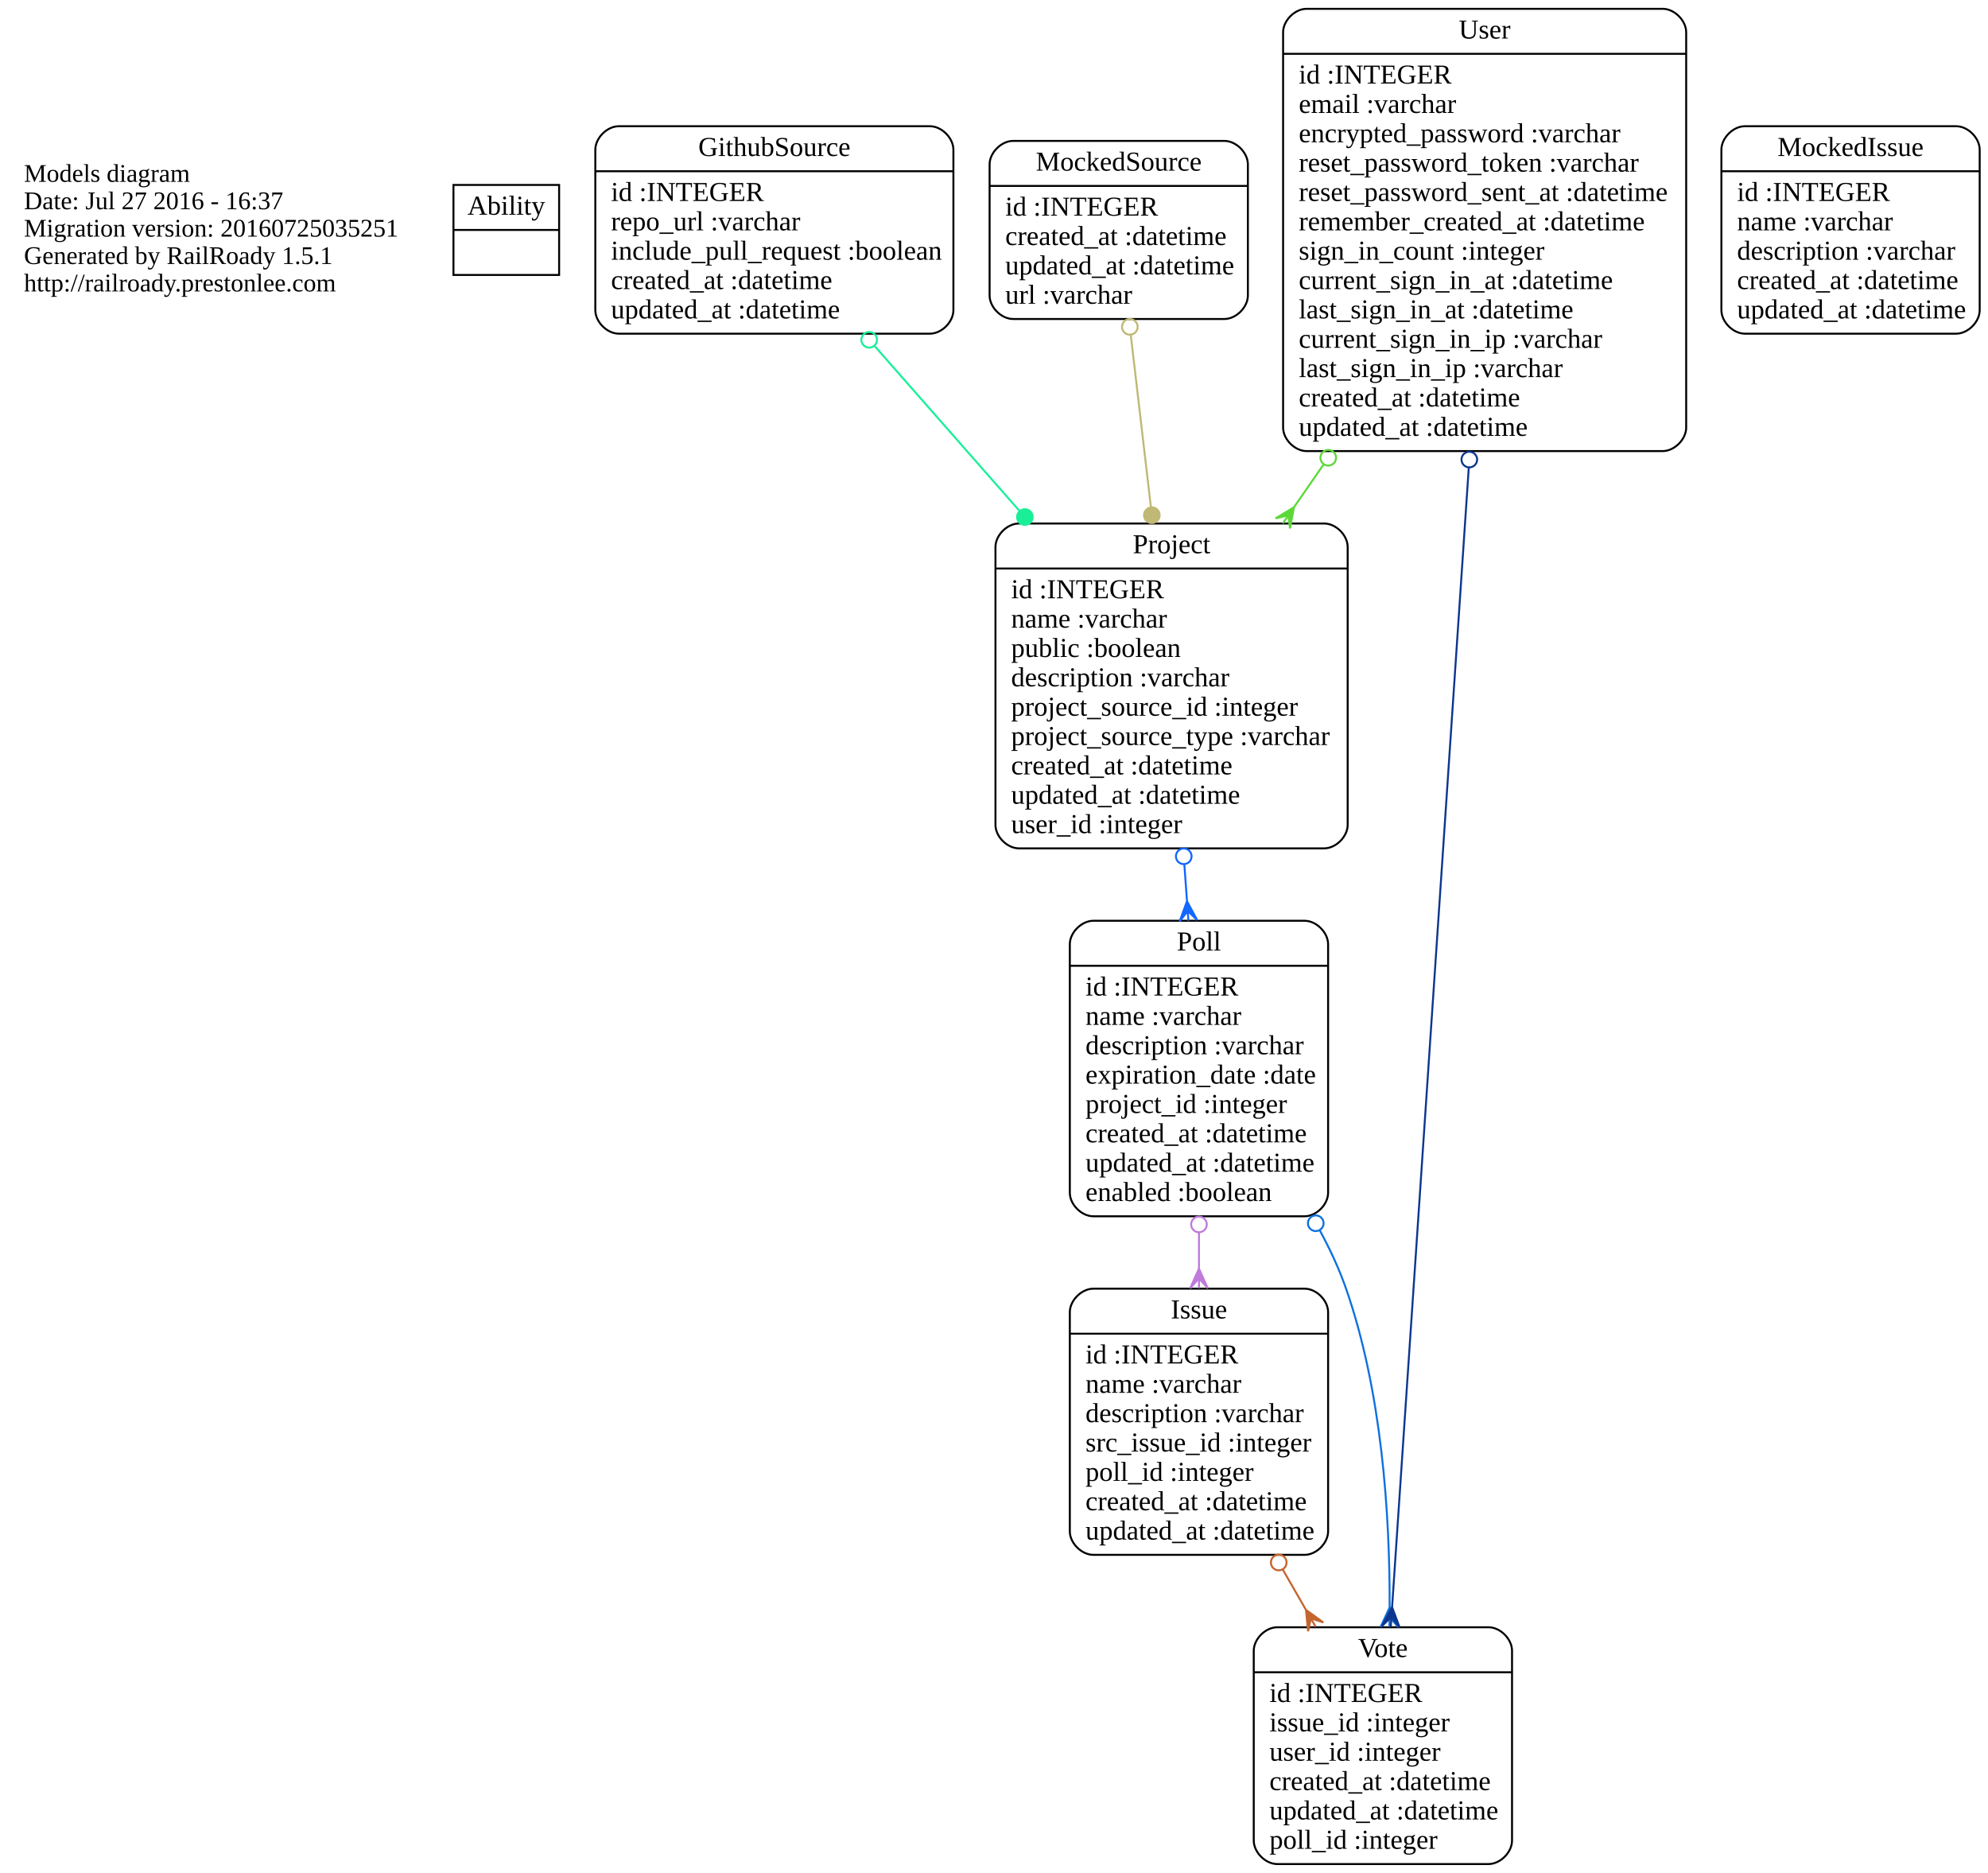
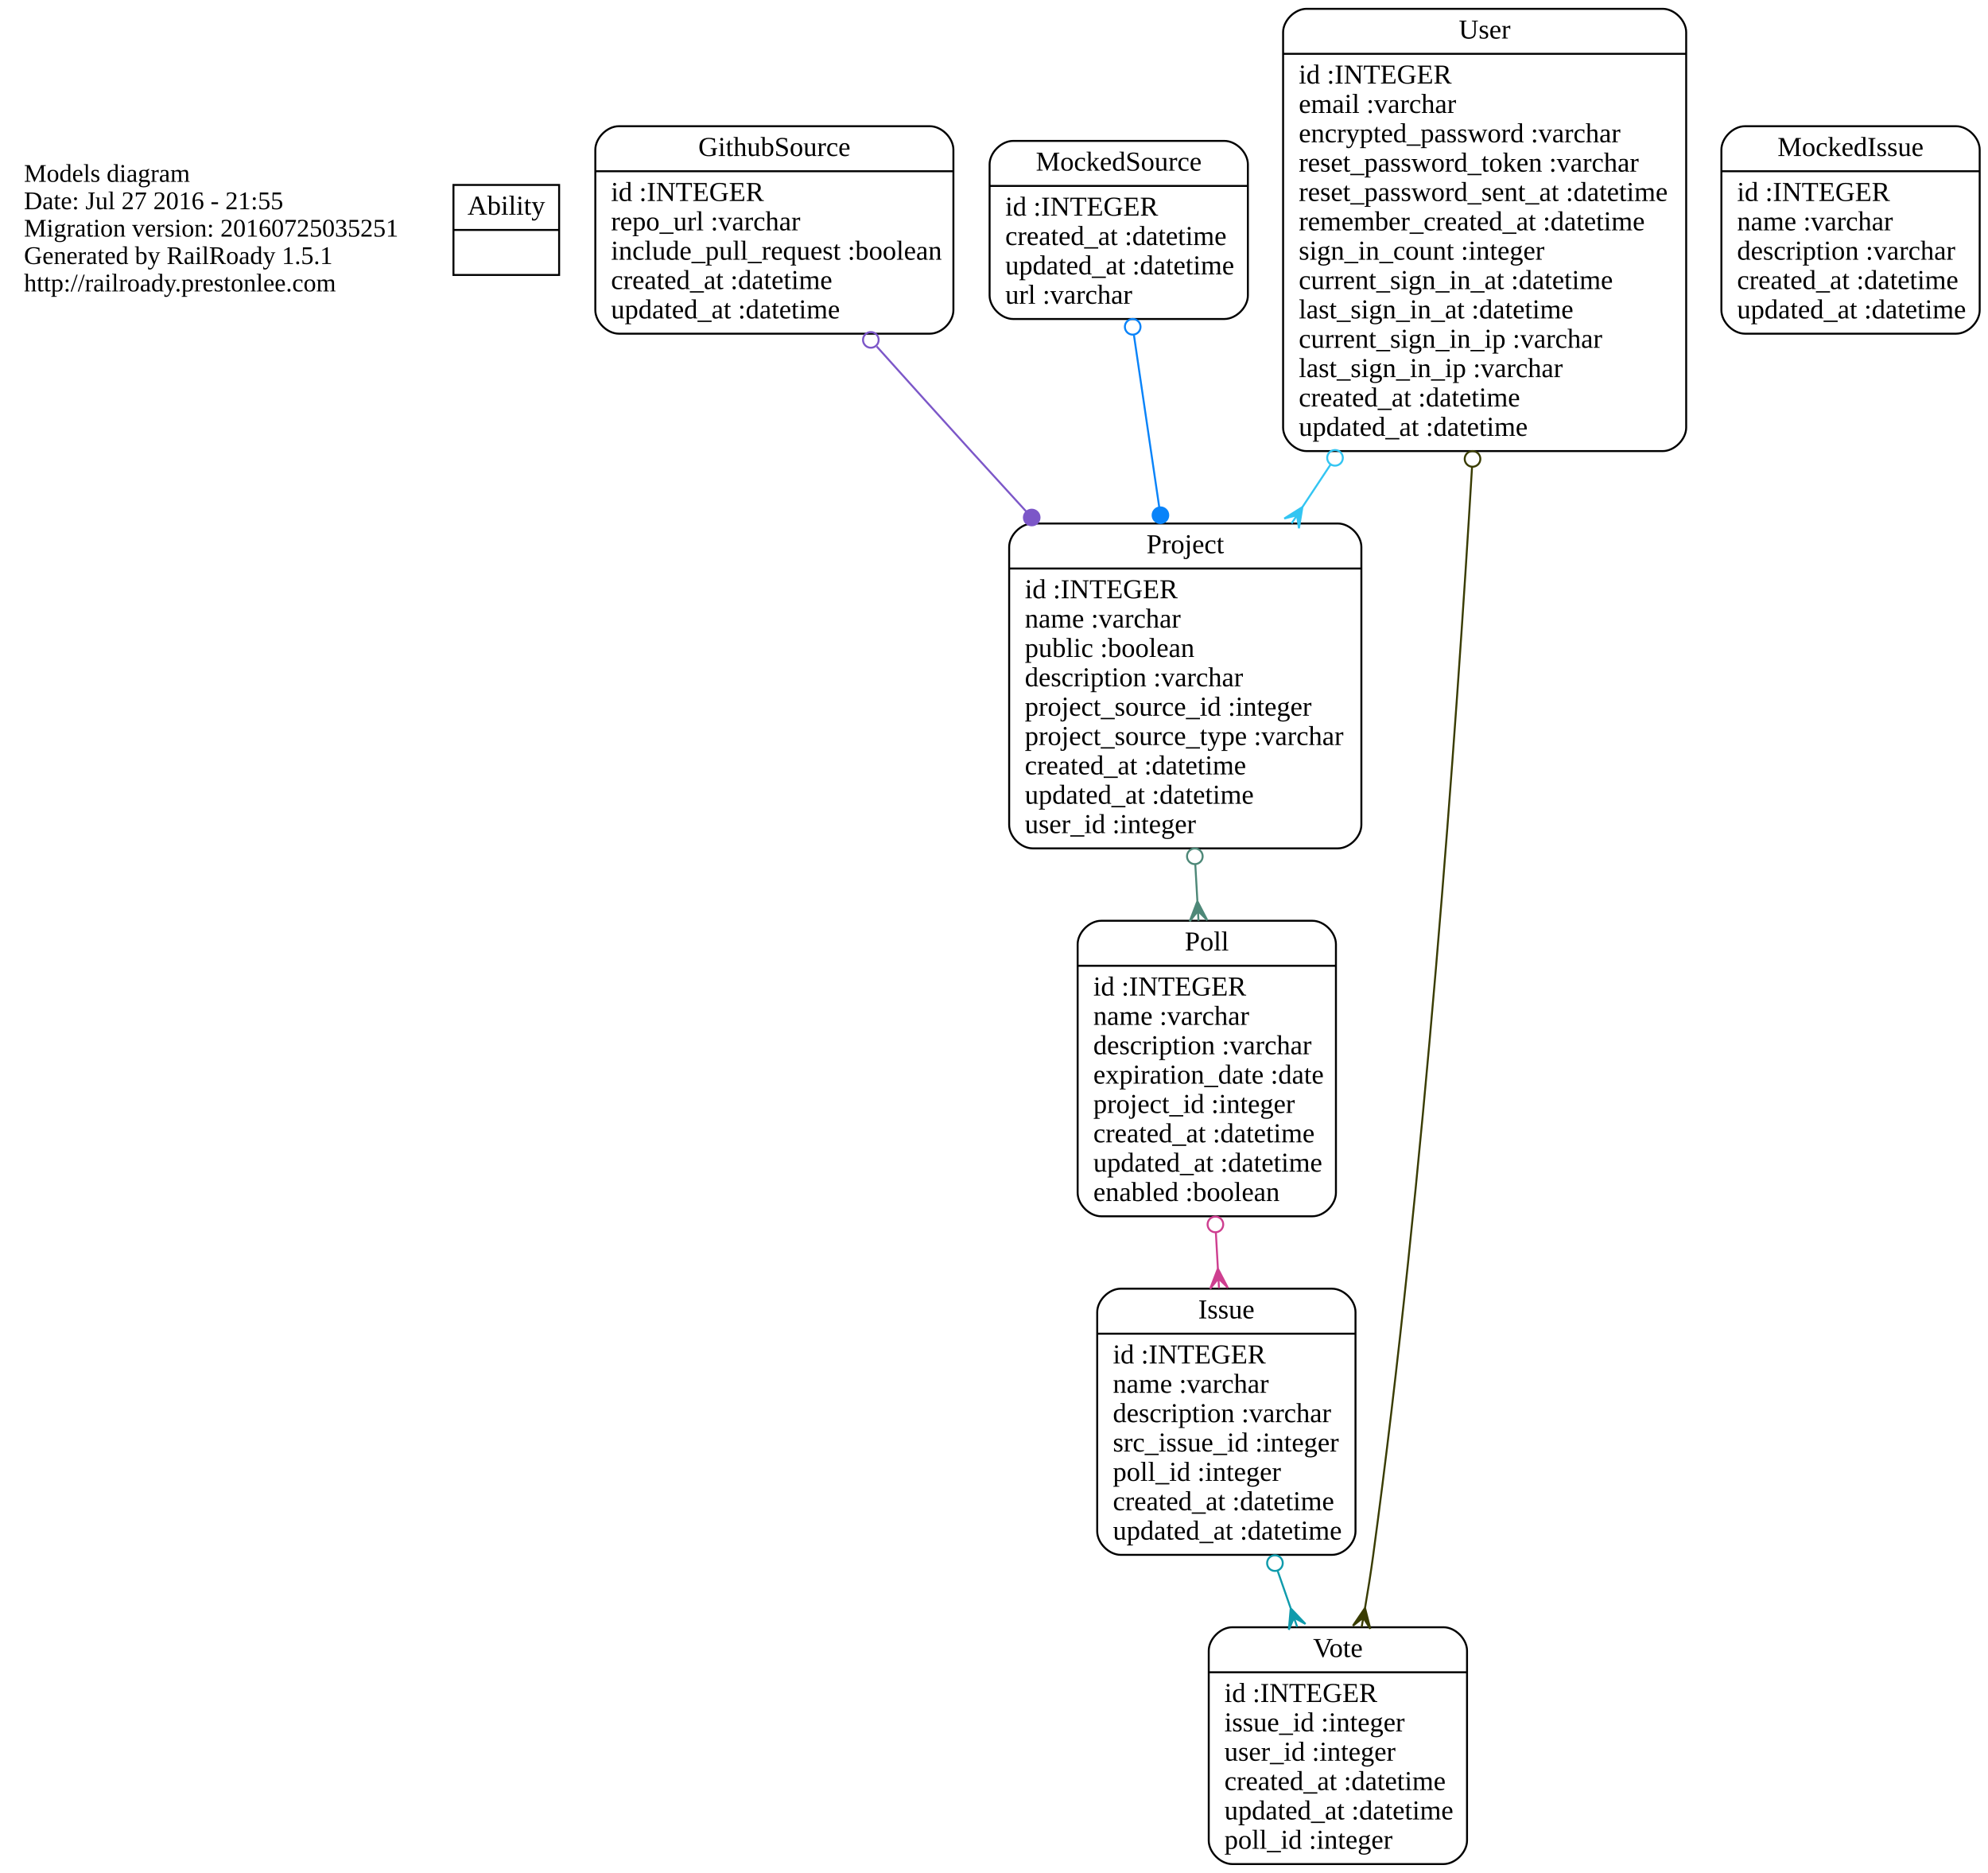
<svg xmlns="http://www.w3.org/2000/svg" width="1016pt" height="957pt" viewBox="0.00 0.00 1015.50 957.00">
  <g id="graph0" class="graph" transform="scale(1 1) rotate(0) translate(4 953)">
    <polygon fill="none" stroke="none" points="-4,4 -4,-953 1011.5,-953 1011.5,4 -4,4" />
    <g id="node1" class="node">
      <text text-anchor="start" x="8" y="-860.1" font-family="Times New Roman,serif" font-size="13.00">Models diagram</text>
-       <text text-anchor="start" x="8" y="-846.1" font-family="Times New Roman,serif" font-size="13.00">Date: Jul 27 2016 - 16:37</text>
+       <text text-anchor="start" x="8" y="-846.1" font-family="Times New Roman,serif" font-size="13.00">Date: Jul 27 2016 - 21:55</text>
      <text text-anchor="start" x="8" y="-832.1" font-family="Times New Roman,serif" font-size="13.00">Migration version: 20160725035251</text>
      <text text-anchor="start" x="8" y="-818.1" font-family="Times New Roman,serif" font-size="13.00">Generated by RailRoady 1.5.1</text>
      <text text-anchor="start" x="8" y="-804.1" font-family="Times New Roman,serif" font-size="13.00">http://railroady.prestonlee.com</text>
    </g>
    <g id="node2" class="node">
      <polygon fill="none" stroke="black" points="227.5,-812.5 227.5,-858.5 281.5,-858.5 281.5,-812.5 227.5,-812.5" />
      <text text-anchor="middle" x="254.5" y="-843.3" font-family="Times New Roman,serif" font-size="14.00">Ability</text>
      <polyline fill="none" stroke="black" points="227.5,-835.5 281.5,-835.5 " />
      <text text-anchor="middle" x="254.5" y="-820.3" font-family="Times New Roman,serif" font-size="14.00"> </text>
    </g>
    <g id="node3" class="node">
      <path fill="none" stroke="black" d="M312,-782.5C312,-782.5 471,-782.5 471,-782.5 477,-782.5 483,-788.5 483,-794.5 483,-794.5 483,-876.5 483,-876.5 483,-882.5 477,-888.5 471,-888.5 471,-888.5 312,-888.5 312,-888.5 306,-888.5 300,-882.5 300,-876.5 300,-876.5 300,-794.5 300,-794.5 300,-788.5 306,-782.5 312,-782.5" />
      <text text-anchor="middle" x="391.5" y="-873.3" font-family="Times New Roman,serif" font-size="14.00">GithubSource</text>
      <polyline fill="none" stroke="black" points="300,-865.5 483,-865.5 " />
      <text text-anchor="start" x="308" y="-850.3" font-family="Times New Roman,serif" font-size="14.00">id :INTEGER</text>
      <text text-anchor="start" x="308" y="-835.3" font-family="Times New Roman,serif" font-size="14.00">repo_url :varchar</text>
      <text text-anchor="start" x="308" y="-820.3" font-family="Times New Roman,serif" font-size="14.00">include_pull_request :boolean</text>
      <text text-anchor="start" x="308" y="-805.3" font-family="Times New Roman,serif" font-size="14.00">created_at :datetime</text>
      <text text-anchor="start" x="308" y="-790.3" font-family="Times New Roman,serif" font-size="14.00">updated_at :datetime</text>
    </g>
    <g id="node8" class="node">
-       <path fill="none" stroke="black" d="M516.5,-519.5C516.5,-519.5 672.5,-519.5 672.5,-519.5 678.5,-519.5 684.5,-525.5 684.5,-531.5 684.5,-531.5 684.5,-673.5 684.5,-673.5 684.5,-679.5 678.5,-685.5 672.5,-685.5 672.5,-685.5 516.5,-685.5 516.5,-685.5 510.5,-685.5 504.5,-679.5 504.5,-673.5 504.5,-673.5 504.5,-531.5 504.5,-531.5 504.5,-525.5 510.5,-519.5 516.5,-519.5" />
-       <text text-anchor="middle" x="594.5" y="-670.3" font-family="Times New Roman,serif" font-size="14.00">Project</text>
-       <polyline fill="none" stroke="black" points="504.5,-662.5 684.5,-662.5 " />
-       <text text-anchor="start" x="512.5" y="-647.3" font-family="Times New Roman,serif" font-size="14.00">id :INTEGER</text>
-       <text text-anchor="start" x="512.5" y="-632.3" font-family="Times New Roman,serif" font-size="14.00">name :varchar</text>
-       <text text-anchor="start" x="512.5" y="-617.3" font-family="Times New Roman,serif" font-size="14.00">public :boolean</text>
-       <text text-anchor="start" x="512.5" y="-602.3" font-family="Times New Roman,serif" font-size="14.00">description :varchar</text>
-       <text text-anchor="start" x="512.5" y="-587.3" font-family="Times New Roman,serif" font-size="14.00">project_source_id :integer</text>
-       <text text-anchor="start" x="512.5" y="-572.3" font-family="Times New Roman,serif" font-size="14.00">project_source_type :varchar</text>
-       <text text-anchor="start" x="512.5" y="-557.3" font-family="Times New Roman,serif" font-size="14.00">created_at :datetime</text>
-       <text text-anchor="start" x="512.5" y="-542.3" font-family="Times New Roman,serif" font-size="14.00">updated_at :datetime</text>
-       <text text-anchor="start" x="512.5" y="-527.3" font-family="Times New Roman,serif" font-size="14.00">user_id :integer</text>
+       <path fill="none" stroke="black" d="M523.5,-519.5C523.5,-519.5 679.5,-519.5 679.5,-519.5 685.5,-519.5 691.5,-525.5 691.5,-531.5 691.5,-531.5 691.5,-673.5 691.5,-673.5 691.5,-679.5 685.5,-685.5 679.5,-685.5 679.5,-685.5 523.5,-685.5 523.5,-685.5 517.5,-685.5 511.5,-679.5 511.5,-673.5 511.5,-673.5 511.5,-531.5 511.5,-531.5 511.5,-525.5 517.5,-519.5 523.5,-519.5" />
+       <text text-anchor="middle" x="601.5" y="-670.3" font-family="Times New Roman,serif" font-size="14.00">Project</text>
+       <polyline fill="none" stroke="black" points="511.5,-662.5 691.5,-662.5 " />
+       <text text-anchor="start" x="519.5" y="-647.3" font-family="Times New Roman,serif" font-size="14.00">id :INTEGER</text>
+       <text text-anchor="start" x="519.5" y="-632.3" font-family="Times New Roman,serif" font-size="14.00">name :varchar</text>
+       <text text-anchor="start" x="519.5" y="-617.3" font-family="Times New Roman,serif" font-size="14.00">public :boolean</text>
+       <text text-anchor="start" x="519.5" y="-602.3" font-family="Times New Roman,serif" font-size="14.00">description :varchar</text>
+       <text text-anchor="start" x="519.5" y="-587.3" font-family="Times New Roman,serif" font-size="14.00">project_source_id :integer</text>
+       <text text-anchor="start" x="519.5" y="-572.3" font-family="Times New Roman,serif" font-size="14.00">project_source_type :varchar</text>
+       <text text-anchor="start" x="519.5" y="-557.3" font-family="Times New Roman,serif" font-size="14.00">created_at :datetime</text>
+       <text text-anchor="start" x="519.5" y="-542.3" font-family="Times New Roman,serif" font-size="14.00">updated_at :datetime</text>
+       <text text-anchor="start" x="519.5" y="-527.3" font-family="Times New Roman,serif" font-size="14.00">user_id :integer</text>
    </g>
    <g id="edge1" class="edge">
-       <path fill="none" stroke="#1aef98" d="M442.683,-776.258C465.065,-750.788 491.818,-720.346 516.586,-692.16" />
-       <ellipse fill="none" stroke="#1aef98" cx="439.951" cy="-779.366" rx="4" ry="4" />
-       <ellipse fill="#1aef98" stroke="#1aef98" cx="519.529" cy="-688.812" rx="4" ry="4" />
+       <path fill="none" stroke="#7c57c8" d="M443.812,-775.963C459.431,-758.557 476.621,-739.473 492.5,-722 501.457,-712.143 510.857,-701.85 520.223,-691.625" />
+       <ellipse fill="none" stroke="#7c57c8" cx="440.805" cy="-779.315" rx="4" ry="4" />
+       <ellipse fill="#7c57c8" stroke="#7c57c8" cx="523.027" cy="-688.565" rx="4" ry="4" />
    </g>
    <g id="node4" class="node">
-       <path fill="none" stroke="black" d="M554.5,-158.5C554.5,-158.5 662.5,-158.5 662.5,-158.5 668.5,-158.5 674.5,-164.5 674.5,-170.5 674.5,-170.5 674.5,-282.5 674.5,-282.5 674.5,-288.5 668.5,-294.5 662.5,-294.5 662.5,-294.5 554.5,-294.5 554.5,-294.5 548.5,-294.5 542.5,-288.5 542.5,-282.5 542.5,-282.5 542.5,-170.5 542.5,-170.5 542.5,-164.5 548.5,-158.5 554.5,-158.5" />
-       <text text-anchor="middle" x="608.5" y="-279.3" font-family="Times New Roman,serif" font-size="14.00">Issue</text>
-       <polyline fill="none" stroke="black" points="542.5,-271.5 674.5,-271.5 " />
-       <text text-anchor="start" x="550.5" y="-256.3" font-family="Times New Roman,serif" font-size="14.00">id :INTEGER</text>
-       <text text-anchor="start" x="550.5" y="-241.3" font-family="Times New Roman,serif" font-size="14.00">name :varchar</text>
-       <text text-anchor="start" x="550.5" y="-226.3" font-family="Times New Roman,serif" font-size="14.00">description :varchar</text>
-       <text text-anchor="start" x="550.5" y="-211.3" font-family="Times New Roman,serif" font-size="14.00">src_issue_id :integer</text>
-       <text text-anchor="start" x="550.5" y="-196.3" font-family="Times New Roman,serif" font-size="14.00">poll_id :integer</text>
-       <text text-anchor="start" x="550.5" y="-181.3" font-family="Times New Roman,serif" font-size="14.00">created_at :datetime</text>
-       <text text-anchor="start" x="550.5" y="-166.3" font-family="Times New Roman,serif" font-size="14.00">updated_at :datetime</text>
+       <path fill="none" stroke="black" d="M568.5,-158.5C568.5,-158.5 676.5,-158.5 676.5,-158.5 682.5,-158.5 688.5,-164.5 688.5,-170.5 688.5,-170.5 688.5,-282.5 688.5,-282.5 688.5,-288.5 682.5,-294.5 676.5,-294.5 676.5,-294.5 568.5,-294.5 568.5,-294.5 562.5,-294.5 556.5,-288.5 556.5,-282.5 556.5,-282.5 556.5,-170.5 556.5,-170.5 556.5,-164.5 562.5,-158.5 568.5,-158.5" />
+       <text text-anchor="middle" x="622.5" y="-279.3" font-family="Times New Roman,serif" font-size="14.00">Issue</text>
+       <polyline fill="none" stroke="black" points="556.5,-271.5 688.5,-271.5 " />
+       <text text-anchor="start" x="564.5" y="-256.3" font-family="Times New Roman,serif" font-size="14.00">id :INTEGER</text>
+       <text text-anchor="start" x="564.5" y="-241.3" font-family="Times New Roman,serif" font-size="14.00">name :varchar</text>
+       <text text-anchor="start" x="564.5" y="-226.3" font-family="Times New Roman,serif" font-size="14.00">description :varchar</text>
+       <text text-anchor="start" x="564.5" y="-211.3" font-family="Times New Roman,serif" font-size="14.00">src_issue_id :integer</text>
+       <text text-anchor="start" x="564.5" y="-196.3" font-family="Times New Roman,serif" font-size="14.00">poll_id :integer</text>
+       <text text-anchor="start" x="564.5" y="-181.3" font-family="Times New Roman,serif" font-size="14.00">created_at :datetime</text>
+       <text text-anchor="start" x="564.5" y="-166.3" font-family="Times New Roman,serif" font-size="14.00">updated_at :datetime</text>
    </g>
    <g id="node10" class="node">
-       <path fill="none" stroke="black" d="M648.5,-0.5C648.5,-0.5 756.5,-0.5 756.5,-0.5 762.5,-0.5 768.5,-6.5 768.5,-12.5 768.5,-12.5 768.5,-109.5 768.5,-109.5 768.5,-115.5 762.5,-121.5 756.5,-121.5 756.5,-121.5 648.5,-121.5 648.5,-121.5 642.5,-121.5 636.5,-115.5 636.5,-109.5 636.5,-109.5 636.5,-12.5 636.5,-12.5 636.5,-6.5 642.5,-0.5 648.5,-0.5" />
-       <text text-anchor="middle" x="702.5" y="-106.3" font-family="Times New Roman,serif" font-size="14.00">Vote</text>
-       <polyline fill="none" stroke="black" points="636.5,-98.5 768.5,-98.5 " />
-       <text text-anchor="start" x="644.5" y="-83.3" font-family="Times New Roman,serif" font-size="14.00">id :INTEGER</text>
-       <text text-anchor="start" x="644.5" y="-68.3" font-family="Times New Roman,serif" font-size="14.00">issue_id :integer</text>
-       <text text-anchor="start" x="644.5" y="-53.3" font-family="Times New Roman,serif" font-size="14.00">user_id :integer</text>
-       <text text-anchor="start" x="644.5" y="-38.3" font-family="Times New Roman,serif" font-size="14.00">created_at :datetime</text>
-       <text text-anchor="start" x="644.5" y="-23.3" font-family="Times New Roman,serif" font-size="14.00">updated_at :datetime</text>
-       <text text-anchor="start" x="644.5" y="-8.3" font-family="Times New Roman,serif" font-size="14.00">poll_id :integer</text>
+       <path fill="none" stroke="black" d="M625.5,-0.5C625.5,-0.5 733.5,-0.5 733.5,-0.5 739.5,-0.5 745.5,-6.5 745.5,-12.5 745.5,-12.5 745.5,-109.5 745.5,-109.5 745.5,-115.5 739.5,-121.5 733.5,-121.5 733.5,-121.5 625.5,-121.5 625.5,-121.5 619.5,-121.5 613.5,-115.5 613.5,-109.5 613.5,-109.5 613.5,-12.5 613.5,-12.5 613.5,-6.5 619.5,-0.5 625.5,-0.5" />
+       <text text-anchor="middle" x="679.5" y="-106.3" font-family="Times New Roman,serif" font-size="14.00">Vote</text>
+       <polyline fill="none" stroke="black" points="613.5,-98.5 745.5,-98.5 " />
+       <text text-anchor="start" x="621.5" y="-83.3" font-family="Times New Roman,serif" font-size="14.00">id :INTEGER</text>
+       <text text-anchor="start" x="621.5" y="-68.3" font-family="Times New Roman,serif" font-size="14.00">issue_id :integer</text>
+       <text text-anchor="start" x="621.5" y="-53.3" font-family="Times New Roman,serif" font-size="14.00">user_id :integer</text>
+       <text text-anchor="start" x="621.5" y="-38.3" font-family="Times New Roman,serif" font-size="14.00">created_at :datetime</text>
+       <text text-anchor="start" x="621.5" y="-23.3" font-family="Times New Roman,serif" font-size="14.00">updated_at :datetime</text>
+       <text text-anchor="start" x="621.5" y="-8.3" font-family="Times New Roman,serif" font-size="14.00">poll_id :integer</text>
    </g>
    <g id="edge2" class="edge">
-       <path fill="none" stroke="#c5652f" d="M651.359,-150.952C655.232,-144.216 659.143,-137.414 662.985,-130.731" />
-       <ellipse fill="none" stroke="#c5652f" cx="649.27" cy="-154.587" rx="4" ry="4" />
-       <polygon fill="#c5652f" stroke="#c5652f" points="663.188,-130.378 672.073,-123.952 665.68,-126.043 668.172,-121.709 668.172,-121.709 668.172,-121.709 665.68,-126.043 664.271,-119.466 663.188,-130.378 663.188,-130.378" />
+       <path fill="none" stroke="#0f9bac" d="M648.688,-150.381C650.888,-144.073 653.105,-137.711 655.289,-131.448" />
+       <ellipse fill="none" stroke="#0f9bac" cx="647.33" cy="-154.277" rx="4" ry="4" />
+       <polygon fill="#0f9bac" stroke="#0f9bac" points="655.392,-131.151 662.933,-123.19 657.038,-126.43 658.684,-121.709 658.684,-121.709 658.684,-121.709 657.038,-126.43 654.435,-120.227 655.392,-131.151 655.392,-131.151" />
    </g>
    <g id="node5" class="node">
      <path fill="none" stroke="black" d="M887.5,-782.5C887.5,-782.5 995.5,-782.5 995.5,-782.5 1001.5,-782.5 1007.5,-788.5 1007.5,-794.5 1007.5,-794.5 1007.5,-876.5 1007.5,-876.5 1007.5,-882.5 1001.5,-888.5 995.5,-888.5 995.5,-888.5 887.5,-888.5 887.5,-888.5 881.5,-888.5 875.5,-882.5 875.5,-876.5 875.5,-876.5 875.5,-794.5 875.5,-794.5 875.5,-788.5 881.5,-782.5 887.5,-782.5" />
      <text text-anchor="middle" x="941.5" y="-873.3" font-family="Times New Roman,serif" font-size="14.00">MockedIssue</text>
      <polyline fill="none" stroke="black" points="875.5,-865.5 1007.5,-865.5 " />
      <text text-anchor="start" x="883.5" y="-850.3" font-family="Times New Roman,serif" font-size="14.00">id :INTEGER</text>
      <text text-anchor="start" x="883.5" y="-835.3" font-family="Times New Roman,serif" font-size="14.00">name :varchar</text>
      <text text-anchor="start" x="883.5" y="-820.3" font-family="Times New Roman,serif" font-size="14.00">description :varchar</text>
      <text text-anchor="start" x="883.5" y="-805.3" font-family="Times New Roman,serif" font-size="14.00">created_at :datetime</text>
      <text text-anchor="start" x="883.5" y="-790.3" font-family="Times New Roman,serif" font-size="14.00">updated_at :datetime</text>
    </g>
    <g id="node6" class="node">
      <path fill="none" stroke="black" d="M513.5,-790C513.5,-790 621.5,-790 621.5,-790 627.5,-790 633.5,-796 633.5,-802 633.5,-802 633.5,-869 633.5,-869 633.5,-875 627.5,-881 621.5,-881 621.5,-881 513.5,-881 513.5,-881 507.5,-881 501.5,-875 501.5,-869 501.5,-869 501.5,-802 501.5,-802 501.5,-796 507.5,-790 513.5,-790" />
      <text text-anchor="middle" x="567.5" y="-865.8" font-family="Times New Roman,serif" font-size="14.00">MockedSource</text>
      <polyline fill="none" stroke="black" points="501.5,-858 633.5,-858 " />
      <text text-anchor="start" x="509.5" y="-842.8" font-family="Times New Roman,serif" font-size="14.00">id :INTEGER</text>
      <text text-anchor="start" x="509.5" y="-827.8" font-family="Times New Roman,serif" font-size="14.00">created_at :datetime</text>
      <text text-anchor="start" x="509.5" y="-812.8" font-family="Times New Roman,serif" font-size="14.00">updated_at :datetime</text>
      <text text-anchor="start" x="509.5" y="-797.8" font-family="Times New Roman,serif" font-size="14.00">url :varchar</text>
    </g>
    <g id="edge3" class="edge">
-       <path fill="none" stroke="#c0b875" d="M573.662,-781.776C576.696,-755.826 580.439,-723.802 583.912,-694.088" />
-       <ellipse fill="none" stroke="#c0b875" cx="573.17" cy="-785.988" rx="4" ry="4" />
-       <ellipse fill="#c0b875" stroke="#c0b875" cx="584.419" cy="-689.748" rx="4" ry="4" />
+       <path fill="none" stroke="#0983f9" d="M575.26,-781.776C579.096,-755.715 583.833,-723.528 588.223,-693.707" />
+       <ellipse fill="none" stroke="#0983f9" cx="574.638" cy="-786.004" rx="4" ry="4" />
+       <ellipse fill="#0983f9" stroke="#0983f9" cx="588.808" cy="-689.733" rx="4" ry="4" />
    </g>
    <g id="node7" class="node">
-       <path fill="none" stroke="black" d="M554.5,-331.5C554.5,-331.5 662.5,-331.5 662.5,-331.5 668.5,-331.5 674.5,-337.5 674.5,-343.5 674.5,-343.5 674.5,-470.5 674.5,-470.5 674.5,-476.5 668.5,-482.5 662.5,-482.5 662.5,-482.5 554.5,-482.5 554.5,-482.5 548.5,-482.5 542.5,-476.5 542.5,-470.5 542.5,-470.5 542.5,-343.5 542.5,-343.5 542.5,-337.5 548.5,-331.5 554.5,-331.5" />
-       <text text-anchor="middle" x="608.5" y="-467.3" font-family="Times New Roman,serif" font-size="14.00">Poll</text>
-       <polyline fill="none" stroke="black" points="542.5,-459.5 674.5,-459.5 " />
-       <text text-anchor="start" x="550.5" y="-444.3" font-family="Times New Roman,serif" font-size="14.00">id :INTEGER</text>
-       <text text-anchor="start" x="550.5" y="-429.3" font-family="Times New Roman,serif" font-size="14.00">name :varchar</text>
-       <text text-anchor="start" x="550.5" y="-414.3" font-family="Times New Roman,serif" font-size="14.00">description :varchar</text>
-       <text text-anchor="start" x="550.5" y="-399.3" font-family="Times New Roman,serif" font-size="14.00">expiration_date :date</text>
-       <text text-anchor="start" x="550.5" y="-384.3" font-family="Times New Roman,serif" font-size="14.00">project_id :integer</text>
-       <text text-anchor="start" x="550.5" y="-369.3" font-family="Times New Roman,serif" font-size="14.00">created_at :datetime</text>
-       <text text-anchor="start" x="550.5" y="-354.3" font-family="Times New Roman,serif" font-size="14.00">updated_at :datetime</text>
-       <text text-anchor="start" x="550.5" y="-339.3" font-family="Times New Roman,serif" font-size="14.00">enabled :boolean</text>
+       <path fill="none" stroke="black" d="M558.5,-331.5C558.5,-331.5 666.5,-331.5 666.5,-331.5 672.5,-331.5 678.5,-337.5 678.5,-343.5 678.5,-343.5 678.5,-470.5 678.5,-470.5 678.5,-476.5 672.5,-482.5 666.5,-482.5 666.5,-482.5 558.5,-482.5 558.5,-482.5 552.5,-482.5 546.5,-476.5 546.5,-470.5 546.5,-470.5 546.5,-343.5 546.5,-343.5 546.5,-337.5 552.5,-331.5 558.5,-331.5" />
+       <text text-anchor="middle" x="612.5" y="-467.3" font-family="Times New Roman,serif" font-size="14.00">Poll</text>
+       <polyline fill="none" stroke="black" points="546.5,-459.5 678.5,-459.5 " />
+       <text text-anchor="start" x="554.5" y="-444.3" font-family="Times New Roman,serif" font-size="14.00">id :INTEGER</text>
+       <text text-anchor="start" x="554.5" y="-429.3" font-family="Times New Roman,serif" font-size="14.00">name :varchar</text>
+       <text text-anchor="start" x="554.5" y="-414.3" font-family="Times New Roman,serif" font-size="14.00">description :varchar</text>
+       <text text-anchor="start" x="554.5" y="-399.3" font-family="Times New Roman,serif" font-size="14.00">expiration_date :date</text>
+       <text text-anchor="start" x="554.5" y="-384.3" font-family="Times New Roman,serif" font-size="14.00">project_id :integer</text>
+       <text text-anchor="start" x="554.5" y="-369.3" font-family="Times New Roman,serif" font-size="14.00">created_at :datetime</text>
+       <text text-anchor="start" x="554.5" y="-354.3" font-family="Times New Roman,serif" font-size="14.00">updated_at :datetime</text>
+       <text text-anchor="start" x="554.5" y="-339.3" font-family="Times New Roman,serif" font-size="14.00">enabled :boolean</text>
    </g>
    <g id="edge4" class="edge">
-       <path fill="none" stroke="#bf7bdc" d="M608.5,-323.329C608.5,-317.198 608.5,-311.025 608.5,-304.927" />
-       <ellipse fill="none" stroke="#bf7bdc" cx="608.5" cy="-327.334" rx="4" ry="4" />
-       <polygon fill="#bf7bdc" stroke="#bf7bdc" points="608.5,-304.757 613,-294.757 608.5,-299.757 608.5,-294.757 608.5,-294.757 608.5,-294.757 608.5,-299.757 604,-294.757 608.5,-304.757 608.5,-304.757" />
+       <path fill="none" stroke="#ce3f90" d="M617.131,-323.329C617.475,-317.198 617.821,-311.025 618.162,-304.927" />
+       <ellipse fill="none" stroke="#ce3f90" cx="616.907" cy="-327.34" rx="4" ry="4" />
+       <polygon fill="#ce3f90" stroke="#ce3f90" points="618.173,-304.741 623.225,-295.008 618.452,-299.749 618.732,-294.757 618.732,-294.757 618.732,-294.757 618.452,-299.749 614.239,-294.505 618.173,-304.741 618.173,-304.741" />
    </g>
    <g id="edge5" class="edge">
-       <path fill="none" stroke="#0f71de" d="M670.286,-324.223C675.46,-314.717 680.03,-304.88 683.5,-295 701.983,-242.38 706.098,-179.115 705.944,-131.795" />
-       <ellipse fill="none" stroke="#0f71de" cx="668.186" cy="-327.939" rx="4" ry="4" />
-       <polygon fill="#0f71de" stroke="#0f71de" points="705.943,-131.646 710.345,-121.603 705.894,-126.647 705.845,-121.647 705.845,-121.647 705.845,-121.647 705.894,-126.647 701.345,-121.691 705.943,-131.646 705.943,-131.646" />
-     </g>
-     <g id="edge6" class="edge">
-       <path fill="none" stroke="#1267fe" d="M601.022,-511.357C601.47,-505.171 601.92,-498.949 602.365,-492.793" />
-       <ellipse fill="none" stroke="#1267fe" cx="600.726" cy="-515.449" rx="4" ry="4" />
-       <polygon fill="#1267fe" stroke="#1267fe" points="602.387,-492.486 607.597,-482.836 602.748,-487.499 603.109,-482.512 603.109,-482.512 603.109,-482.512 602.748,-487.499 598.621,-482.187 602.387,-492.486 602.387,-492.486" />
+       <path fill="none" stroke="#4e8878" d="M606.624,-511.357C606.976,-505.171 607.33,-498.949 607.68,-492.793" />
+       <ellipse fill="none" stroke="#4e8878" cx="606.392" cy="-515.445" rx="4" ry="4" />
+       <polygon fill="#4e8878" stroke="#4e8878" points="607.697,-492.495 612.757,-482.767 607.98,-487.504 608.264,-482.512 608.264,-482.512 608.264,-482.512 607.98,-487.504 603.771,-482.256 607.697,-492.495 607.697,-492.495" />
    </g>
    <g id="node9" class="node">
      <path fill="none" stroke="black" d="M663.5,-722.5C663.5,-722.5 845.5,-722.5 845.5,-722.5 851.5,-722.5 857.5,-728.5 857.5,-734.5 857.5,-734.5 857.5,-936.5 857.5,-936.5 857.5,-942.5 851.5,-948.5 845.5,-948.5 845.5,-948.5 663.5,-948.5 663.5,-948.5 657.5,-948.5 651.5,-942.5 651.5,-936.5 651.5,-936.5 651.5,-734.5 651.5,-734.5 651.5,-728.5 657.5,-722.5 663.5,-722.5" />
      <text text-anchor="middle" x="754.5" y="-933.3" font-family="Times New Roman,serif" font-size="14.00">User</text>
      <polyline fill="none" stroke="black" points="651.5,-925.5 857.5,-925.5 " />
      <text text-anchor="start" x="659.5" y="-910.3" font-family="Times New Roman,serif" font-size="14.00">id :INTEGER</text>
      <text text-anchor="start" x="659.5" y="-895.3" font-family="Times New Roman,serif" font-size="14.00">email :varchar</text>
      <text text-anchor="start" x="659.5" y="-880.3" font-family="Times New Roman,serif" font-size="14.00">encrypted_password :varchar</text>
      <text text-anchor="start" x="659.5" y="-865.3" font-family="Times New Roman,serif" font-size="14.00">reset_password_token :varchar</text>
      <text text-anchor="start" x="659.5" y="-850.3" font-family="Times New Roman,serif" font-size="14.00">reset_password_sent_at :datetime</text>
      <text text-anchor="start" x="659.5" y="-835.3" font-family="Times New Roman,serif" font-size="14.00">remember_created_at :datetime</text>
      <text text-anchor="start" x="659.5" y="-820.3" font-family="Times New Roman,serif" font-size="14.00">sign_in_count :integer</text>
      <text text-anchor="start" x="659.5" y="-805.3" font-family="Times New Roman,serif" font-size="14.00">current_sign_in_at :datetime</text>
      <text text-anchor="start" x="659.5" y="-790.3" font-family="Times New Roman,serif" font-size="14.00">last_sign_in_at :datetime</text>
      <text text-anchor="start" x="659.5" y="-775.3" font-family="Times New Roman,serif" font-size="14.00">current_sign_in_ip :varchar</text>
      <text text-anchor="start" x="659.5" y="-760.3" font-family="Times New Roman,serif" font-size="14.00">last_sign_in_ip :varchar</text>
      <text text-anchor="start" x="659.5" y="-745.3" font-family="Times New Roman,serif" font-size="14.00">created_at :datetime</text>
      <text text-anchor="start" x="659.5" y="-730.3" font-family="Times New Roman,serif" font-size="14.00">updated_at :datetime</text>
    </g>
+     <g id="edge6" class="edge">
+       <path fill="none" stroke="#33c5f2" d="M675.807,-715.689C670.959,-708.369 666.122,-701.067 661.376,-693.901" />
+       <ellipse fill="none" stroke="#33c5f2" cx="678.032" cy="-719.049" rx="4" ry="4" />
+       <polygon fill="#33c5f2" stroke="#33c5f2" points="661.371,-693.894 659.601,-683.072 658.61,-689.725 655.849,-685.557 655.849,-685.557 655.849,-685.557 658.61,-689.725 652.098,-688.042 661.371,-693.894 661.371,-693.894" />
+     </g>
    <g id="edge7" class="edge">
-       <path fill="none" stroke="#5dd839" d="M672.207,-715.689C667.137,-708.369 662.079,-701.067 657.115,-693.901" />
-       <ellipse fill="none" stroke="#5dd839" cx="674.566" cy="-719.095" rx="4" ry="4" />
-       <polygon fill="#5dd839" stroke="#5dd839" points="657.03,-693.777 655.035,-682.994 654.183,-689.667 651.336,-685.557 651.336,-685.557 651.336,-685.557 654.183,-689.667 647.637,-688.119 657.03,-693.777 657.03,-693.777" />
-     </g>
-     <g id="edge8" class="edge">
-       <path fill="none" stroke="#0d368f" d="M746.391,-714.034C735.383,-550.507 716.07,-263.586 707.198,-131.791" />
-       <ellipse fill="none" stroke="#0d368f" cx="746.67" cy="-718.181" rx="4" ry="4" />
-       <polygon fill="#0d368f" stroke="#0d368f" points="707.198,-131.789 711.016,-121.509 706.862,-126.8 706.526,-121.811 706.526,-121.811 706.526,-121.811 706.862,-126.8 702.036,-122.113 707.198,-131.789 707.198,-131.789" />
+       <path fill="none" stroke="#393c02" d="M748.071,-714.505C739.955,-578.955 723.786,-351.96 697.5,-158 696.334,-149.393 694.913,-140.387 693.387,-131.486" />
+       <ellipse fill="none" stroke="#393c02" cx="748.309" cy="-718.503" rx="4" ry="4" />
+       <polygon fill="#393c02" stroke="#393c02" points="693.365,-131.356 696.059,-120.726 692.496,-126.432 691.628,-121.508 691.628,-121.508 691.628,-121.508 692.496,-126.432 687.196,-122.289 693.365,-131.356 693.365,-131.356" />
    </g>
  </g>
</svg>
